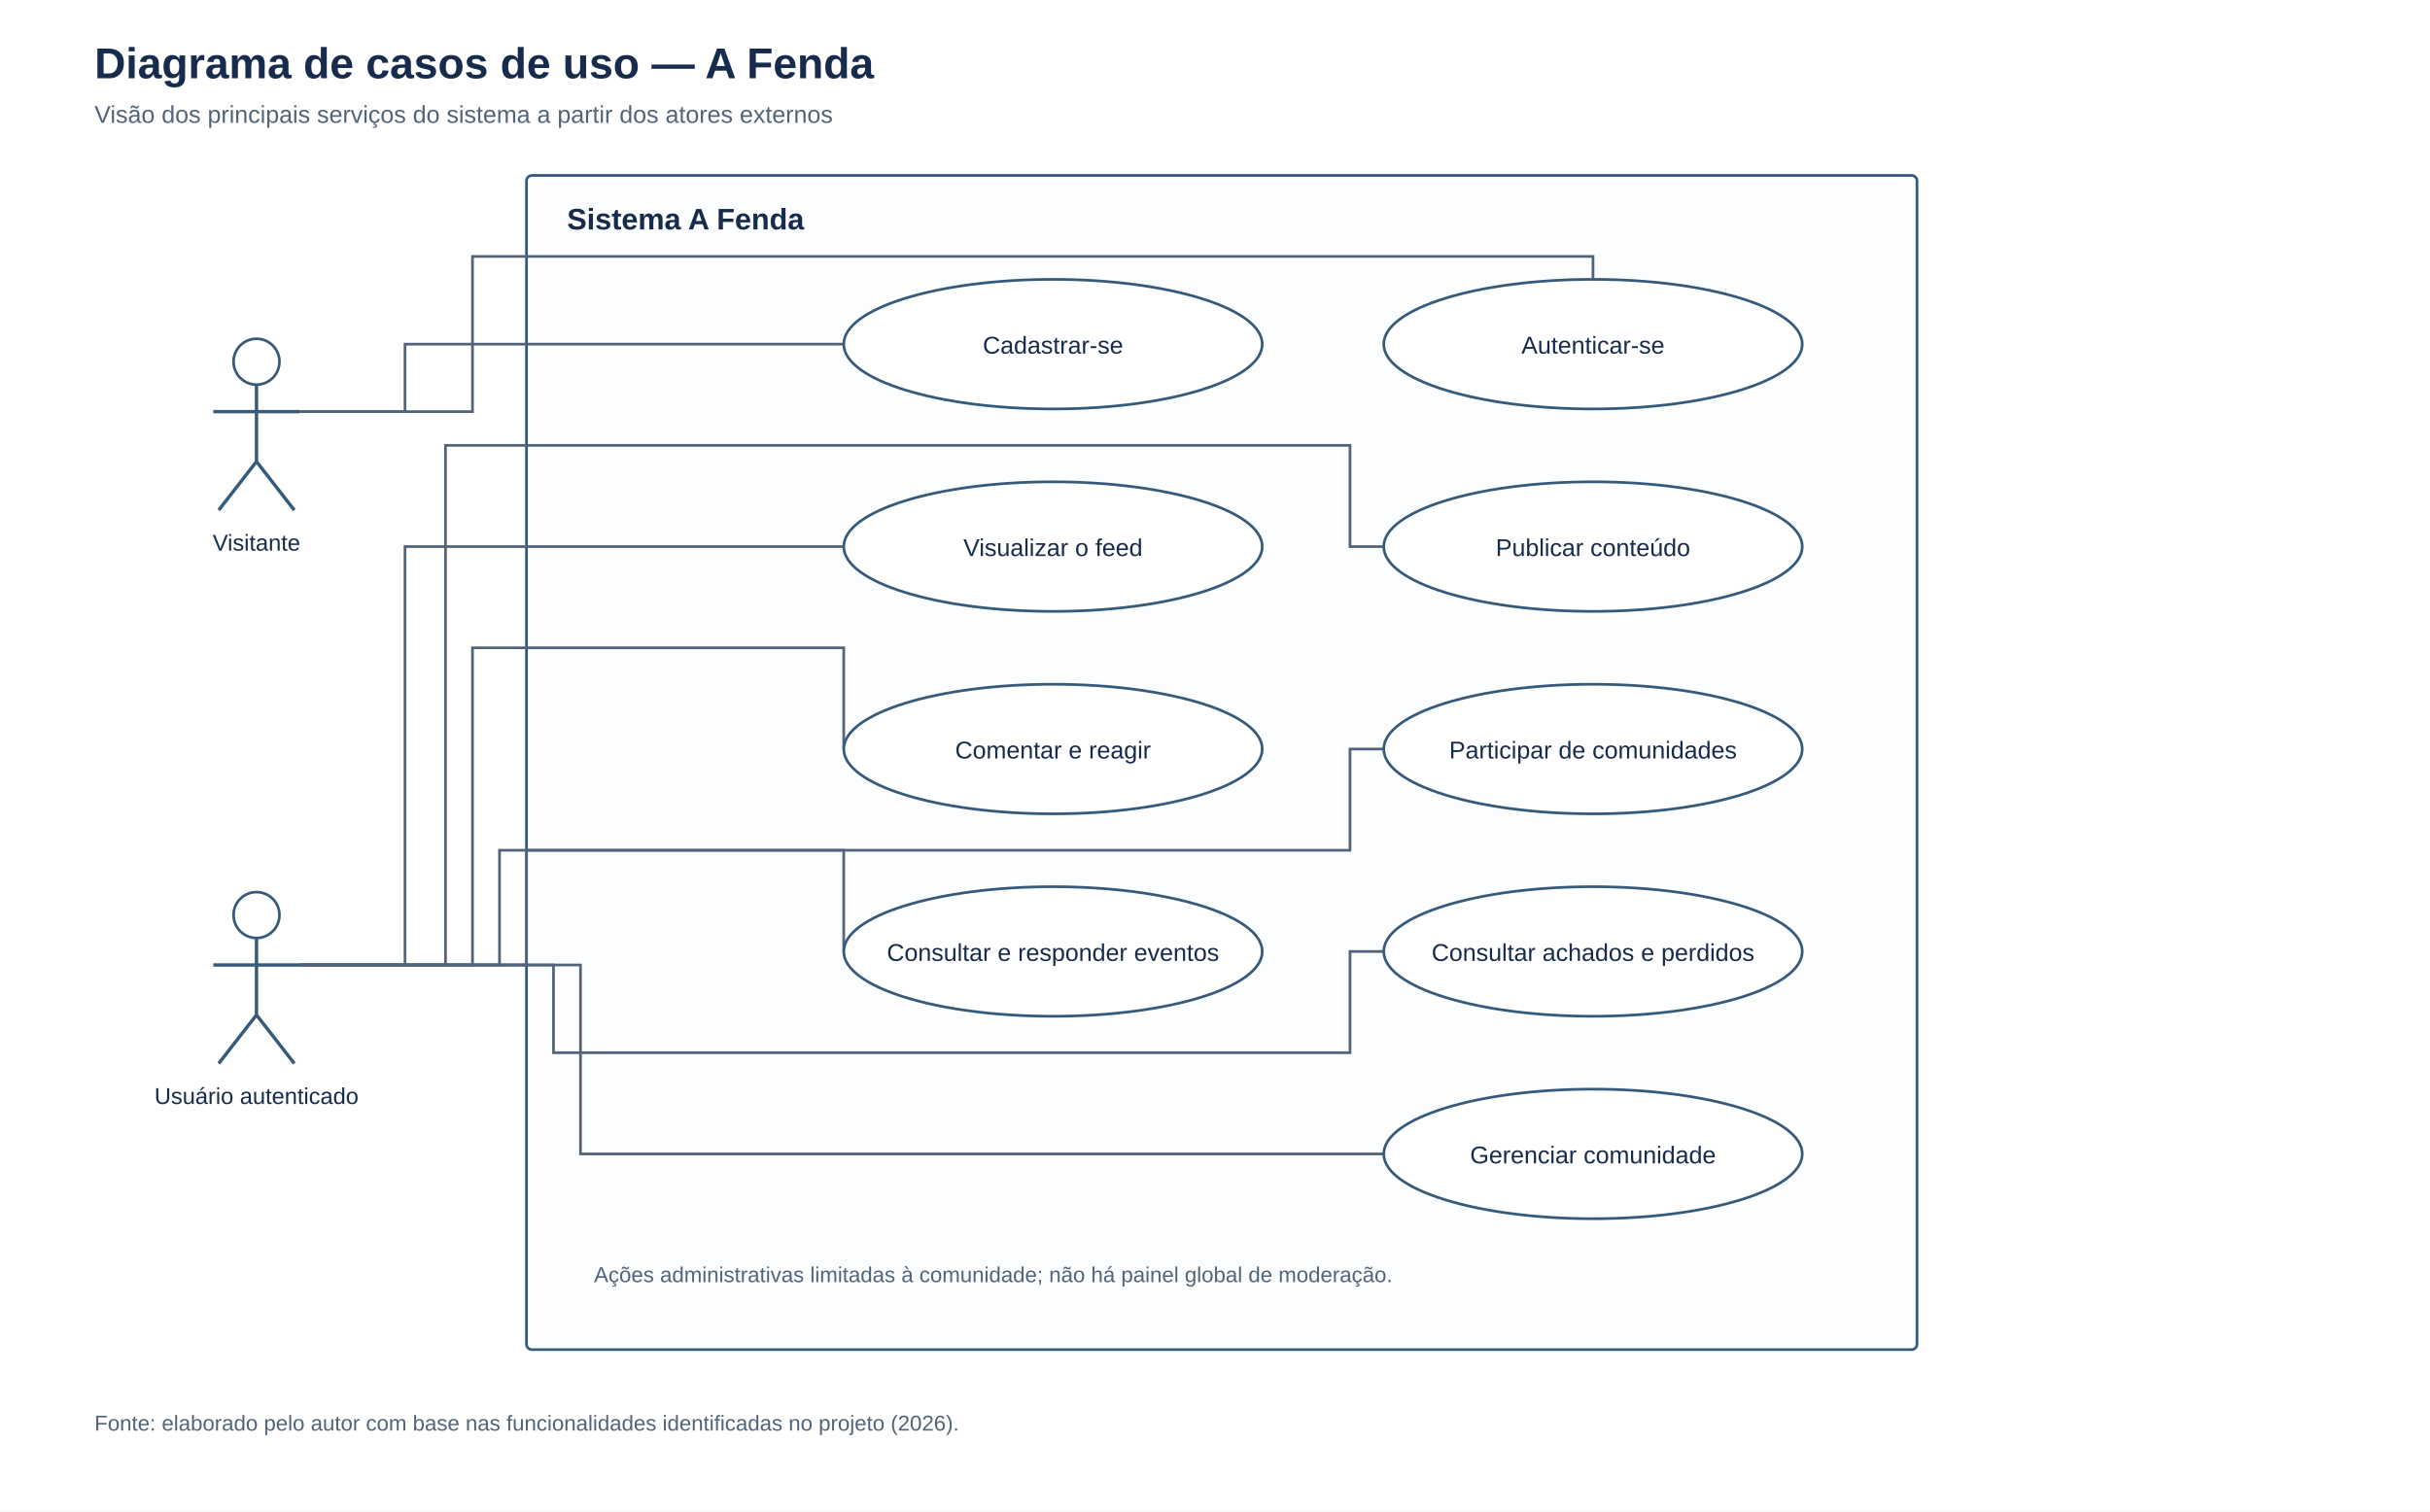
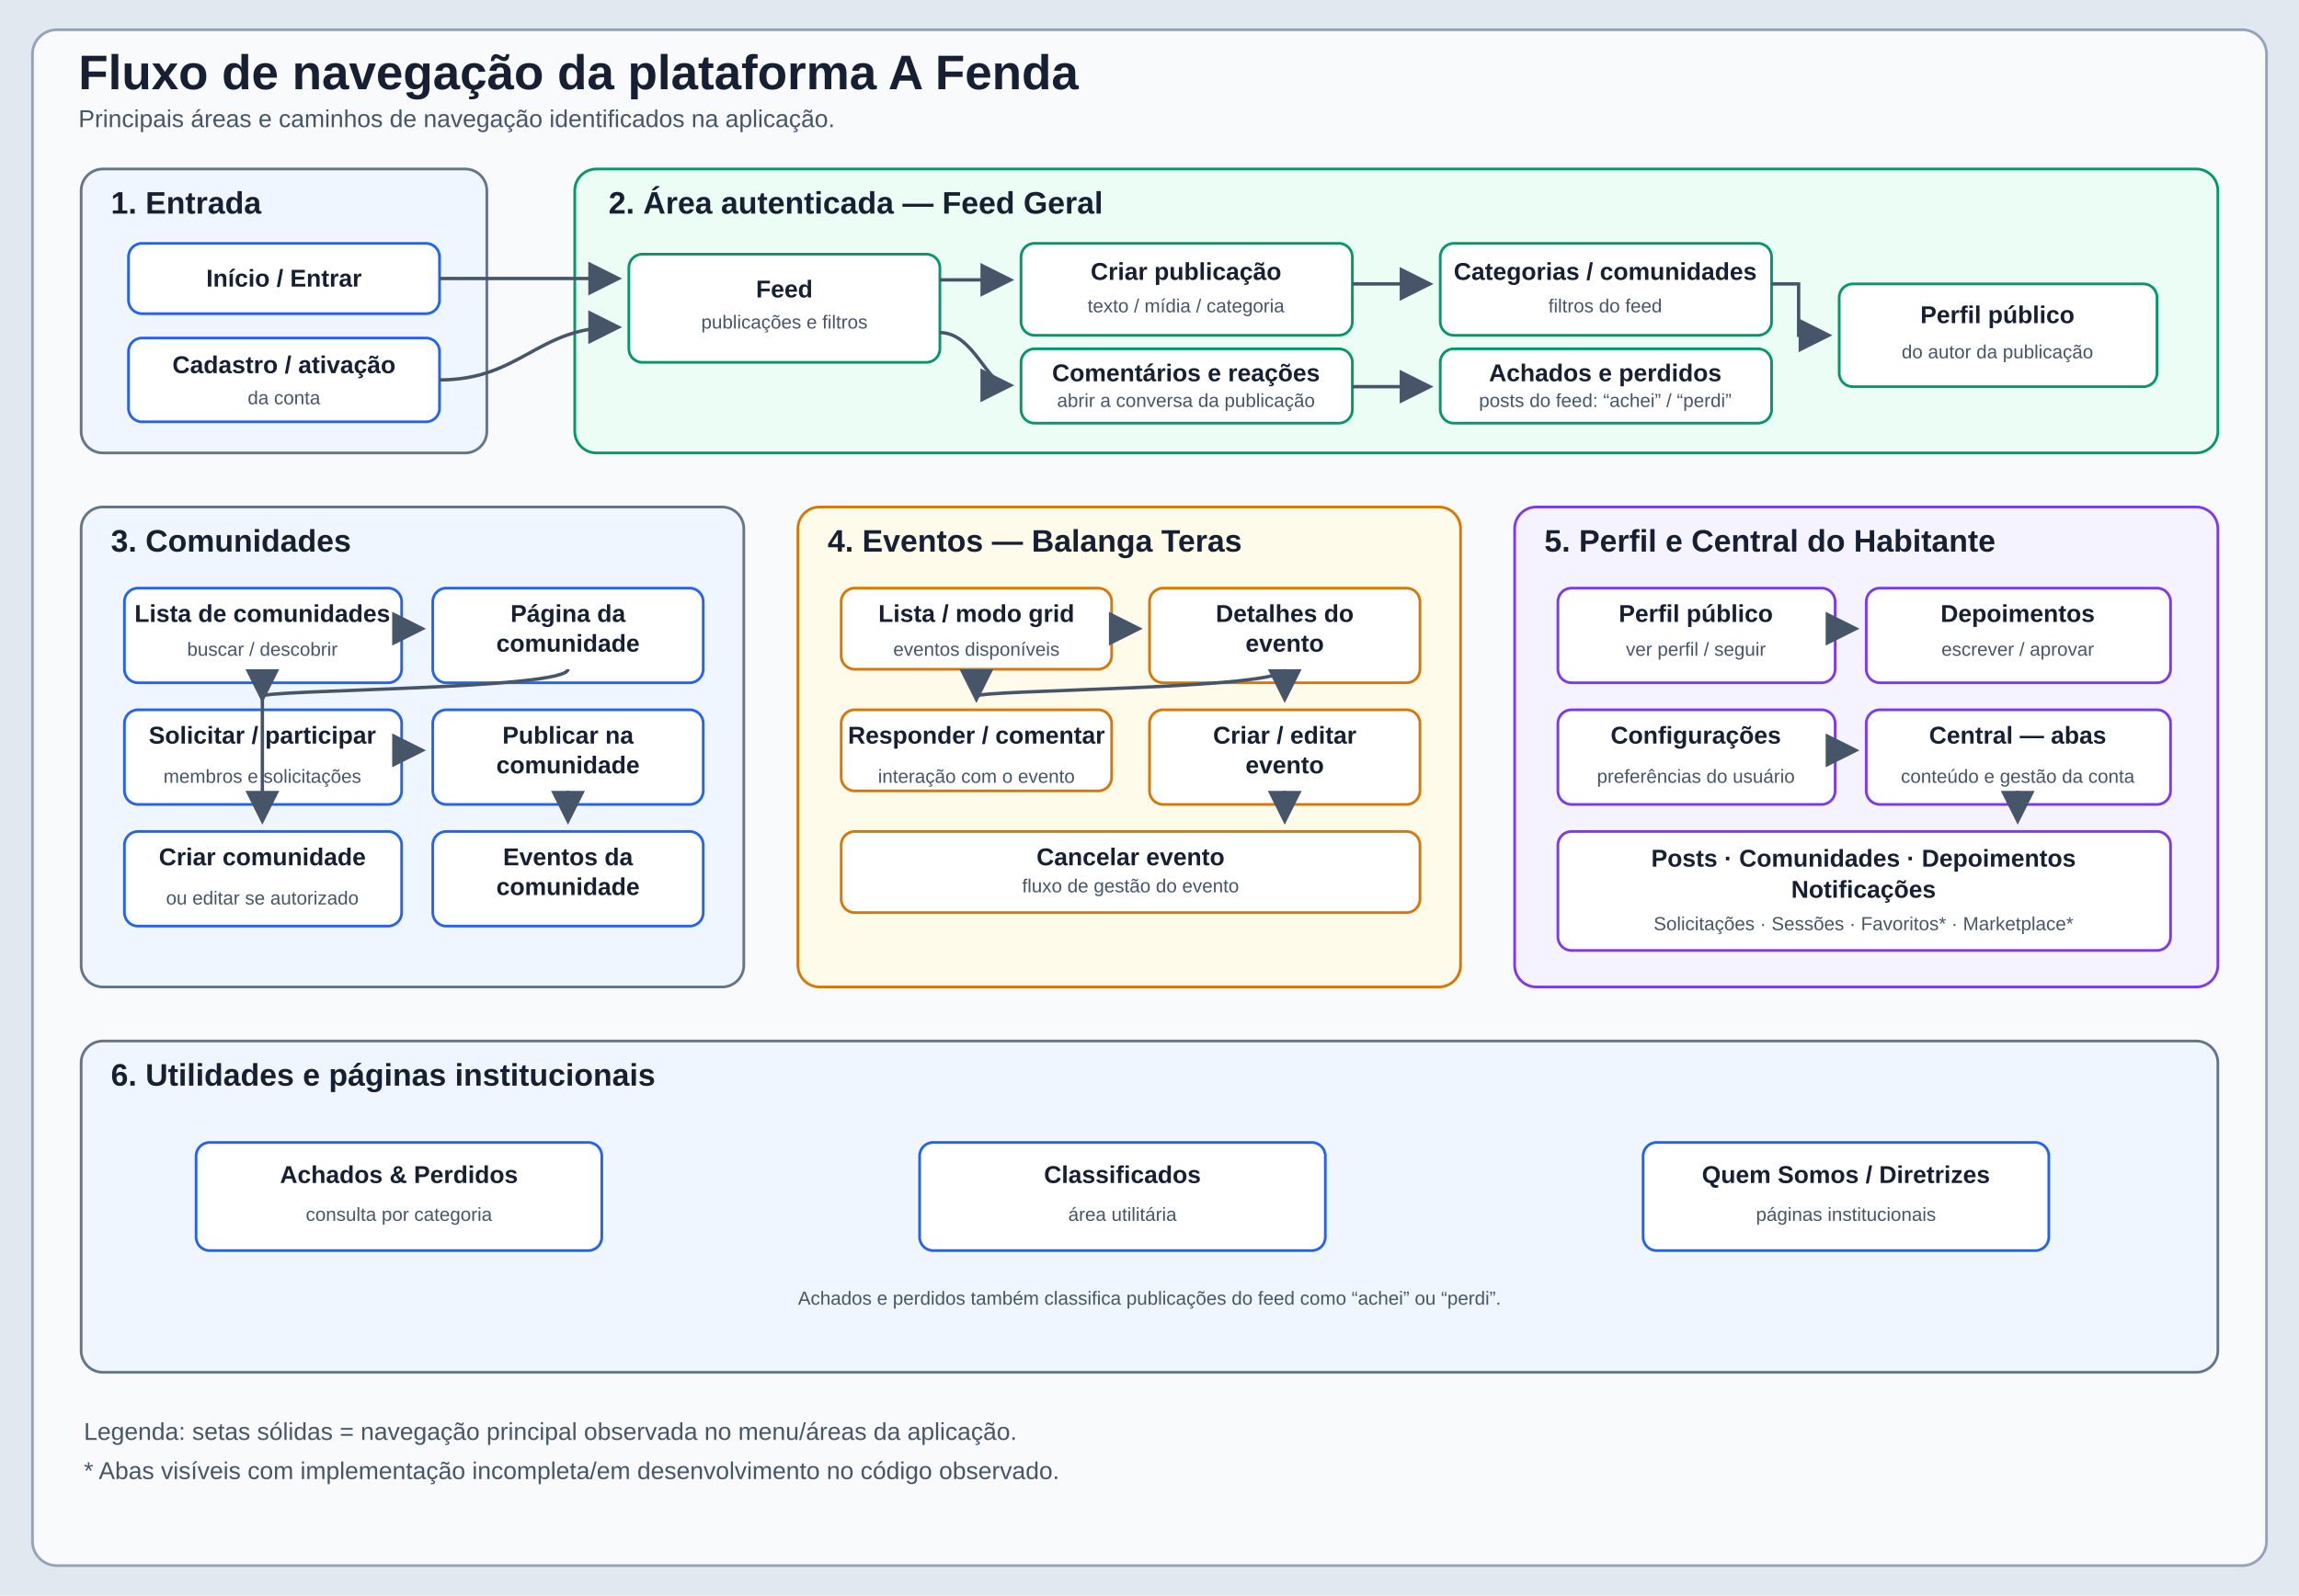
- <svg xmlns="http://www.w3.org/2000/svg" width="1800" height="1120" viewBox="0 0 1800 1120" role="img" aria-labelledby="title description">
+ <svg xmlns="http://www.w3.org/2000/svg" width="1700" height="1180" viewBox="0 0 1700 1180" style="width:100%;height:auto;display:block" role="img" aria-labelledby="title desc">
  <defs>
+     <marker id="arrow" markerWidth="10" markerHeight="10" refX="8" refY="5" orient="auto">
+       <path d="M0,0 L10,5 L0,10 z" fill="#475569" />
+     </marker>
    <style>
-       text { font-family: Arial, Helvetica, sans-serif; fill: #172b4d; }
-       .heading { font-size: 32px; font-weight: 700; }
-       .subtitle { font-size: 18px; fill: #52647a; }
-       .boundary { fill: #fbfdff; stroke: #365a7a; stroke-width: 2; }
-       .boundary-title { font-size: 22px; font-weight: 700; }
-       .usecase { fill: #ffffff; stroke: #365a7a; stroke-width: 2; }
-       .case-label { font-size: 18px; text-anchor: middle; }
-       .actor-line { fill: none; stroke: #52647a; stroke-width: 2; }
-       .actor-label { font-size: 17px; text-anchor: middle; }
-       .note { font-size: 16px; fill: #52647a; }
+       text { font-family: Arial, Helvetica, sans-serif; fill: #172033; }
+       .page { fill: #f8fafc; stroke: #94a3b8; stroke-width: 2; rx: 18; }
+       .title { font-size: 36px; font-weight: 700; }
+       .subtitle { font-size: 18px; fill: #475569; }
+       .group { fill: #eff6ff; stroke: #64748b; stroke-width: 2; rx: 16; }
+       .group-green { fill: #ecfdf5; stroke: #059669; stroke-width: 2; rx: 16; }
+       .group-amber { fill: #fffbeb; stroke: #d97706; stroke-width: 2; rx: 16; }
+       .group-purple { fill: #f5f3ff; stroke: #7c3aed; stroke-width: 2; rx: 16; }
+       .group-title { font-size: 23px; font-weight: 700; }
+       .box { fill: #ffffff; stroke: #2563eb; stroke-width: 2; rx: 10; }
+       .box-green { fill: #ffffff; stroke: #059669; stroke-width: 2; rx: 10; }
+       .box-amber { fill: #ffffff; stroke: #d97706; stroke-width: 2; rx: 10; }
+       .box-purple { fill: #ffffff; stroke: #7c3aed; stroke-width: 2; rx: 10; }
+       .box-title { font-size: 18px; font-weight: 700; text-anchor: middle; }
+       .box-note { font-size: 14px; fill: #475569; text-anchor: middle; }
+       .line { fill: none; stroke: #475569; stroke-width: 2.5; marker-end: url(#arrow); }
+       .line-dash { fill: none; stroke: #7c3aed; stroke-width: 2.5; stroke-dasharray: 7 6; marker-end: url(#arrow); }
    </style>
  </defs>
-   <rect width="1800" height="1120" fill="#ffffff" />
-   <text x="70" y="58" class="heading">Diagrama de casos de uso — A Fenda</text>
-   <text x="70" y="91" class="subtitle">Visão dos principais serviços do sistema a partir dos atores externos</text>
-   <rect class="boundary" x="390" y="130" width="1030" height="870" rx="4" />
-   <text class="boundary-title" x="420" y="170">Sistema A Fenda</text>
-   <path class="actor-line" d="M222 305 H300 V255 H625" />
-   <path class="actor-line" d="M222 305 H350 V190 H1180 V207" />
-   <path class="actor-line" d="M222 715 H300 V405 H625" />
-   <path class="actor-line" d="M222 715 H330 V330 H1000 V405 H1025" />
-   <path class="actor-line" d="M222 715 H350 V480 H625 V555" />
-   <path class="actor-line" d="M222 715 H370 V630 H1000 V555 H1025" />
-   <path class="actor-line" d="M222 715 H390 V630 H625 V705" />
-   <path class="actor-line" d="M222 715 H410 V780 H1000 V705 H1025" />
-   <path class="actor-line" d="M222 715 H430 V855 H1025" />
-   <ellipse class="usecase" cx="780" cy="255" rx="155" ry="48" />
-   <text class="case-label" x="780" y="262">Cadastrar-se</text>
-   <ellipse class="usecase" cx="1180" cy="255" rx="155" ry="48" />
-   <text class="case-label" x="1180" y="262">Autenticar-se</text>
-   <ellipse class="usecase" cx="780" cy="405" rx="155" ry="48" />
-   <text class="case-label" x="780" y="412">Visualizar o feed</text>
-   <ellipse class="usecase" cx="1180" cy="405" rx="155" ry="48" />
-   <text class="case-label" x="1180" y="412">Publicar conteúdo</text>
-   <ellipse class="usecase" cx="780" cy="555" rx="155" ry="48" />
-   <text class="case-label" x="780" y="562">Comentar e reagir</text>
-   <ellipse class="usecase" cx="1180" cy="555" rx="155" ry="48" />
-   <text class="case-label" x="1180" y="562">Participar de comunidades</text>
-   <ellipse class="usecase" cx="780" cy="705" rx="155" ry="48" />
-   <text class="case-label" x="780" y="712">Consultar e responder eventos</text>
-   <ellipse class="usecase" cx="1180" cy="705" rx="155" ry="48" />
-   <text class="case-label" x="1180" y="712">Consultar achados e perdidos</text>
-   <ellipse class="usecase" cx="1180" cy="855" rx="155" ry="48" />
-   <text class="case-label" x="1180" y="862">Gerenciar comunidade</text>
-   <text class="note" x="440" y="950">Ações administrativas limitadas à comunidade; não há painel global de moderação.</text>
-   <g transform="translate(130 250)">
-     <circle cx="60" cy="18" r="17" fill="#ffffff" stroke="#365a7a" stroke-width="2" />
-     <path d="M60 35 V92 M28 55 H92 M60 92 L32 128 M60 92 L88 128" fill="none" stroke="#365a7a" stroke-width="2.5" />
-     <text class="actor-label" x="60" y="158">Visitante</text>
-   </g>
-   <g transform="translate(130 660)">
-     <circle cx="60" cy="18" r="17" fill="#ffffff" stroke="#365a7a" stroke-width="2" />
-     <path d="M60 35 V92 M28 55 H92 M60 92 L32 128 M60 92 L88 128" fill="none" stroke="#365a7a" stroke-width="2.5" />
-     <text class="actor-label" x="60" y="158">Usuário autenticado</text>
-   </g>
-   <text class="note" x="70" y="1060">Fonte: elaborado pelo autor com base nas funcionalidades identificadas no projeto (2026).</text>
+   <rect width="1700" height="1180" fill="#e2e8f0" />
+   <rect class="page" x="24" y="22" width="1652" height="1136" />
+   <text class="title" x="58" y="66">Fluxo de navegação da plataforma A Fenda</text>
+   <text class="subtitle" x="58" y="94">Principais áreas e caminhos de navegação identificados na aplicação.</text>
+   <rect class="group" x="60" y="125" width="300" height="210" />
+   <text class="group-title" x="82" y="158">1. Entrada</text>
+   <rect class="box" x="95" y="180" width="230" height="52" />
+   <text class="box-title" x="210" y="212">Início / Entrar</text>
+   <rect class="box" x="95" y="250" width="230" height="62" />
+   <text class="box-title" x="210" y="276">Cadastro / ativação</text>
+   <text class="box-note" x="210" y="299">da conta</text>
+   <rect class="group-green" x="425" y="125" width="1215" height="210" />
+   <text class="group-title" x="450" y="158">2. Área autenticada — Feed Geral</text>
+   <rect class="box-green" x="465" y="188" width="230" height="80" />
+   <text class="box-title" x="580" y="220">Feed</text>
+   <text class="box-note" x="580" y="243">publicações e filtros</text>
+   <rect class="box-green" x="755" y="180" width="245" height="68" />
+   <text class="box-title" x="877" y="207">Criar publicação</text>
+   <text class="box-note" x="877" y="231">texto / mídia / categoria</text>
+   <rect class="box-green" x="755" y="258" width="245" height="55" />
+   <text class="box-title" x="877" y="282">Comentários e reações</text>
+   <text class="box-note" x="877" y="301">abrir a conversa da publicação</text>
+   <rect class="box-green" x="1065" y="180" width="245" height="68" />
+   <text class="box-title" x="1187" y="207">Categorias / comunidades</text>
+   <text class="box-note" x="1187" y="231">filtros do feed</text>
+   <rect class="box-green" x="1065" y="258" width="245" height="55" />
+   <text class="box-title" x="1187" y="282">Achados e perdidos</text>
+   <text class="box-note" x="1187" y="301">posts do feed: “achei” / “perdi”</text>
+   <rect class="box-green" x="1360" y="210" width="235" height="76" />
+   <text class="box-title" x="1477" y="239">Perfil público</text>
+   <text class="box-note" x="1477" y="265">do autor da publicação</text>
+   <path class="line" d="M325 206 H455" />
+   <path class="line" d="M325 281 C385 281 397 242 455 242" />
+   <path class="line" d="M695 207 H745" />
+   <path class="line" d="M695 246 C720 246 730 285 745 285" />
+   <path class="line" d="M1000 210 H1055" />
+   <path class="line" d="M1000 286 H1055" />
+   <path class="line" d="M1310 210 H1330 V248 H1350" />
+   <rect class="group" x="60" y="375" width="490" height="355" />
+   <text class="group-title" x="82" y="408">3. Comunidades</text>
+   <rect class="box" x="92" y="435" width="205" height="70" />
+   <text class="box-title" x="194" y="460">Lista de comunidades</text>
+   <text class="box-note" x="194" y="485">buscar / descobrir</text>
+   <rect class="box" x="320" y="435" width="200" height="70" />
+   <text class="box-title" x="420" y="460">Página da</text>
+   <text class="box-title" x="420" y="482">comunidade</text>
+   <rect class="box" x="92" y="525" width="205" height="70" />
+   <text class="box-title" x="194" y="550">Solicitar / participar</text>
+   <text class="box-note" x="194" y="579">membros e solicitações</text>
+   <rect class="box" x="320" y="525" width="200" height="70" />
+   <text class="box-title" x="420" y="550">Publicar na</text>
+   <text class="box-title" x="420" y="572">comunidade</text>
+   <rect class="box" x="92" y="615" width="205" height="70" />
+   <text class="box-title" x="194" y="640">Criar comunidade</text>
+   <text class="box-note" x="194" y="669">ou editar se autorizado</text>
+   <rect class="box" x="320" y="615" width="200" height="70" />
+   <text class="box-title" x="420" y="640">Eventos da</text>
+   <text class="box-title" x="420" y="662">comunidade</text>
+   <path class="line" d="M297 465 H310" />
+   <path class="line" d="M420 495 C420 510 194 510 194 515" />
+   <path class="line" d="M297 555 H310" />
+   <path class="line" d="M420 585 V605" />
+   <path class="line" d="M194 495 V605" />
+   <rect class="group-amber" x="590" y="375" width="490" height="355" />
+   <text class="group-title" x="612" y="408">4. Eventos — Balanga Teras</text>
+   <rect class="box-amber" x="622" y="435" width="200" height="60" />
+   <text class="box-title" x="722" y="460">Lista / modo grid</text>
+   <text class="box-note" x="722" y="485">eventos disponíveis</text>
+   <rect class="box-amber" x="850" y="435" width="200" height="70" />
+   <text class="box-title" x="950" y="460">Detalhes do</text>
+   <text class="box-title" x="950" y="482">evento</text>
+   <rect class="box-amber" x="622" y="525" width="200" height="60" />
+   <text class="box-title" x="722" y="550">Responder / comentar</text>
+   <text class="box-note" x="722" y="579">interação com o evento</text>
+   <rect class="box-amber" x="850" y="525" width="200" height="70" />
+   <text class="box-title" x="950" y="550">Criar / editar</text>
+   <text class="box-title" x="950" y="572">evento</text>
+   <rect class="box-amber" x="622" y="615" width="428" height="60" />
+   <text class="box-title" x="836" y="640">Cancelar evento</text>
+   <text class="box-note" x="836" y="660">fluxo de gestão do evento</text>
+   <path class="line" d="M822 465 H840" />
+   <path class="line" d="M950 495 C950 510 722 510 722 515" />
+   <path class="line" d="M950 495 V515" />
+   <path class="line" d="M950 585 V605" />
+   <rect class="group-purple" x="1120" y="375" width="520" height="355" />
+   <text class="group-title" x="1142" y="408">5. Perfil e Central do Habitante</text>
+   <rect class="box-purple" x="1152" y="435" width="205" height="70" />
+   <text class="box-title" x="1254" y="460">Perfil público</text>
+   <text class="box-note" x="1254" y="485">ver perfil / seguir</text>
+   <rect class="box-purple" x="1380" y="435" width="225" height="70" />
+   <text class="box-title" x="1492" y="460">Depoimentos</text>
+   <text class="box-note" x="1492" y="485">escrever / aprovar</text>
+   <rect class="box-purple" x="1152" y="525" width="205" height="70" />
+   <text class="box-title" x="1254" y="550">Configurações</text>
+   <text class="box-note" x="1254" y="579">preferências do usuário</text>
+   <rect class="box-purple" x="1380" y="525" width="225" height="70" />
+   <text class="box-title" x="1492" y="550">Central — abas</text>
+   <text class="box-note" x="1492" y="579">conteúdo e gestão da conta</text>
+   <rect class="box-purple" x="1152" y="615" width="453" height="88" />
+   <text class="box-title" x="1378" y="641">Posts · Comunidades · Depoimentos</text>
+   <text class="box-title" x="1378" y="664">Notificações</text>
+   <text class="box-note" x="1378" y="688">Solicitações · Sessões · Favoritos* · Marketplace*</text>
+   <path class="line" d="M1357 465 H1370" />
+   <path class="line" d="M1357 555 H1370" />
+   <path class="line" d="M1492 585 V605" />
+   <rect class="group" x="60" y="770" width="1580" height="245" />
+   <text class="group-title" x="82" y="803">6. Utilidades e páginas institucionais</text>
+   <rect class="box" x="145" y="845" width="300" height="80" />
+   <text class="box-title" x="295" y="875">Achados &amp; Perdidos</text>
+   <text class="box-note" x="295" y="903">consulta por categoria</text>
+   <rect class="box" x="680" y="845" width="300" height="80" />
+   <text class="box-title" x="830" y="875">Classificados</text>
+   <text class="box-note" x="830" y="903">área utilitária</text>
+   <rect class="box" x="1215" y="845" width="300" height="80" />
+   <text class="box-title" x="1365" y="875">Quem Somos / Diretrizes</text>
+   <text class="box-note" x="1365" y="903">páginas institucionais</text>
+   <text class="box-note" x="850" y="965">Achados e perdidos também classifica publicações do feed como “achei” ou “perdi”.</text>
+   <text class="subtitle" x="62" y="1065">Legenda: setas sólidas = navegação principal observada no menu/áreas da aplicação.</text>
+   <text class="subtitle" x="62" y="1094">* Abas visíveis com implementação incompleta/em desenvolvimento no código observado.</text>
</svg>
